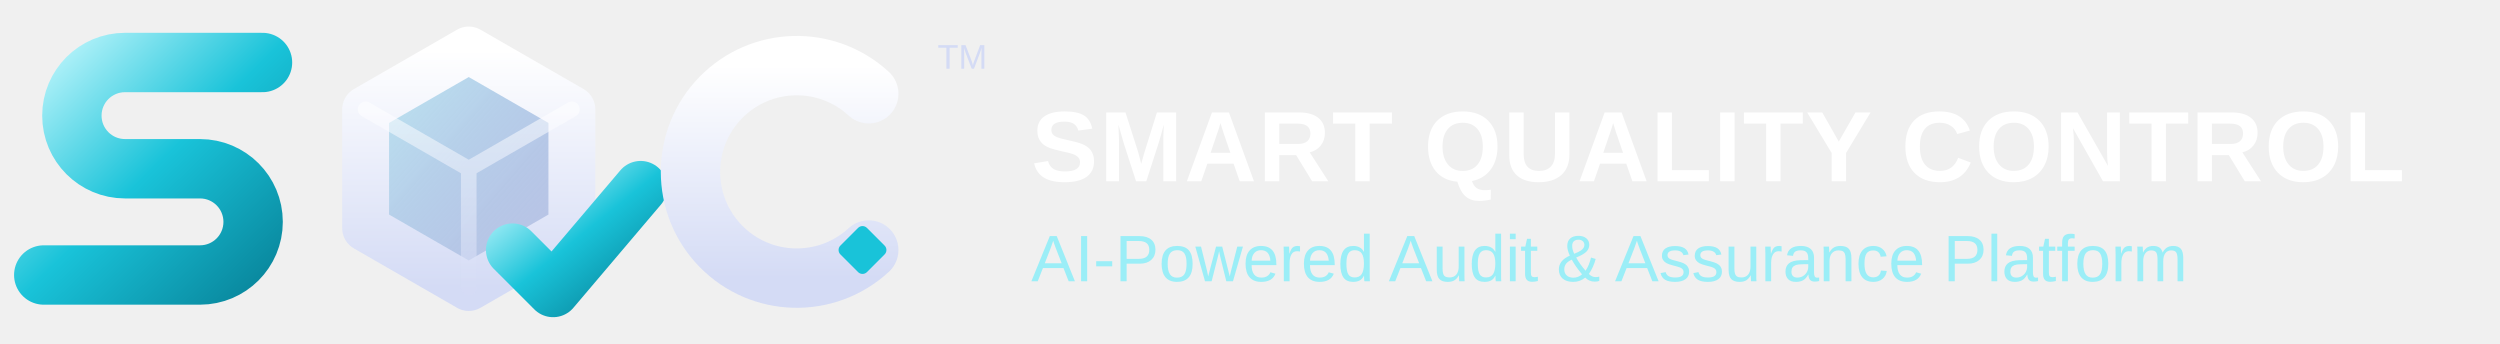
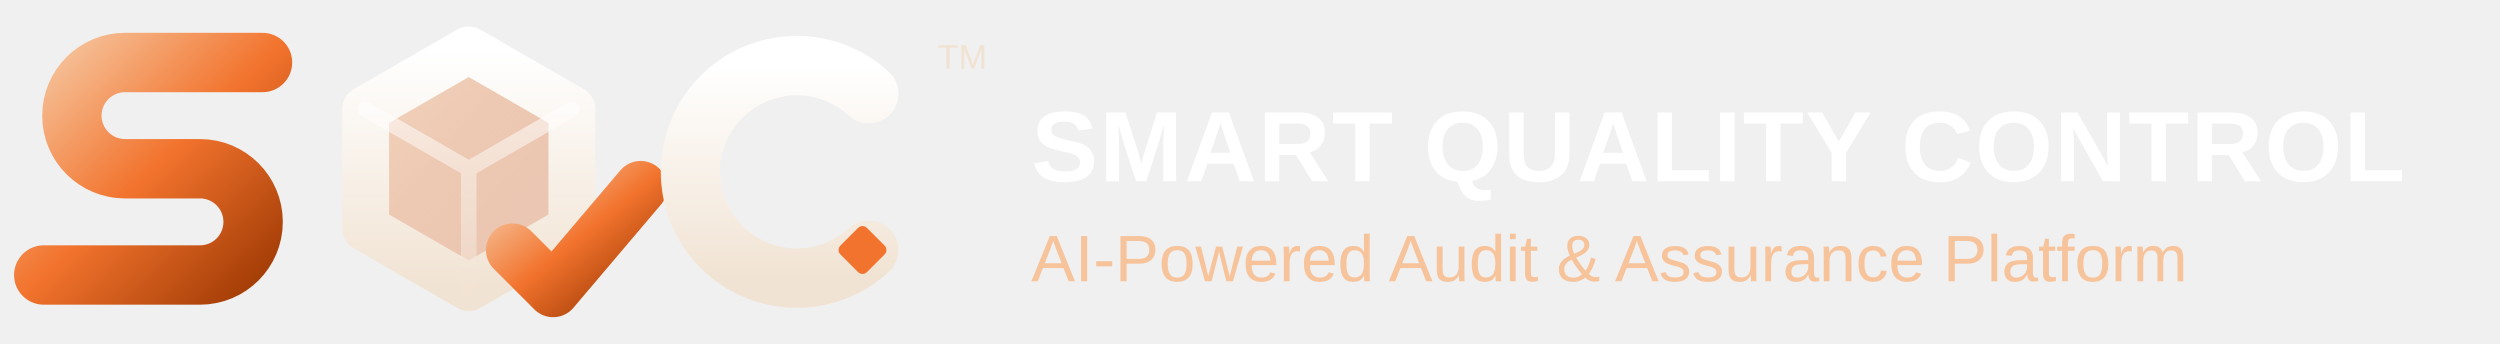
<svg xmlns="http://www.w3.org/2000/svg" viewBox="0 0 800 110" role="img" aria-label="SQC — Smart Quality Control">
  <defs>
    <linearGradient id="li" x1="0" y1="0" x2="1" y2="1">
-       <stop offset="0" stop-color="#b6f3fa" />
-       <stop offset=".5" stop-color="#19c3d9" />
-       <stop offset="1" stop-color="#0a8aa0" />
+       <stop offset="0" stop-color="#f6c39b" />
+       <stop offset=".5" stop-color="#f2732d" />
+       <stop offset="1" stop-color="#a53e07" />
    </linearGradient>
    <linearGradient id="lf" x1="0" y1="0" x2="1" y2="1">
-       <stop offset="0" stop-color="#9beef7" stop-opacity=".55" />
-       <stop offset="1" stop-color="#2340c4" stop-opacity=".25" />
+       <stop offset="0" stop-color="#f6c39b" stop-opacity=".55" />
+       <stop offset="1" stop-color="#d9530e" stop-opacity=".25" />
    </linearGradient>
    <linearGradient id="lw" x1="0" y1="0" x2="0" y2="1">
      <stop offset="0" stop-color="#ffffff" />
-       <stop offset="1" stop-color="#d4dbf5" />
+       <stop offset="1" stop-color="#f1e3d3" />
    </linearGradient>
  </defs>
  <g fill="none" stroke-linecap="round" stroke-linejoin="round">
    <path stroke="url(#li)" stroke-width="19" d="M84 20H40a17 17 0 0 0 0 34h24a17 17 0 0 1 0 34H14" />
    <polygon points="150,16 183,35 183,73 150,92 117,73 117,35" fill="url(#lf)" stroke="none" />
    <polygon points="150,16 183,35 183,73 150,92 117,73 117,35" stroke="url(#lw)" stroke-width="15" />
    <path stroke="url(#lw)" stroke-opacity=".55" stroke-width="5" d="M117 35 150 54 183 35M150 54v38" />
    <path stroke="url(#li)" stroke-width="17" d="M164 80l13 13 28-33" />
    <path stroke="url(#lw)" stroke-width="19" d="M278 30a34 34 0 1 0 0 50" />
  </g>
-   <rect x="270" y="74" width="12" height="12" rx="2" transform="rotate(45 276 80)" fill="#19c3d9" />
-   <text x="300" y="22" font-family="Arial,sans-serif" font-size="11" fill="#d4dbf5">TM</text>
+   <rect x="270" y="74" width="12" height="12" rx="2" transform="rotate(45 276 80)" fill="#f2732d" />
+   <text x="300" y="22" font-family="Arial,sans-serif" font-size="11" fill="#f1e3d3">TM</text>
  <text x="330" y="58" font-family="Montserrat,Arial,sans-serif" font-weight="800" font-size="32" letter-spacing=".5" fill="#ffffff" textLength="455" lengthAdjust="spacingAndGlyphs">SMART QUALITY CONTROL</text>
-   <text x="330" y="90" font-family="Arial,sans-serif" font-size="21" fill="#9beef7" textLength="430" lengthAdjust="spacingAndGlyphs">AI-Powered Audit &amp; Assurance Platform</text>
+   <text x="330" y="90" font-family="Arial,sans-serif" font-size="21" fill="#f6c39b" textLength="430" lengthAdjust="spacingAndGlyphs">AI-Powered Audit &amp; Assurance Platform</text>
</svg>
